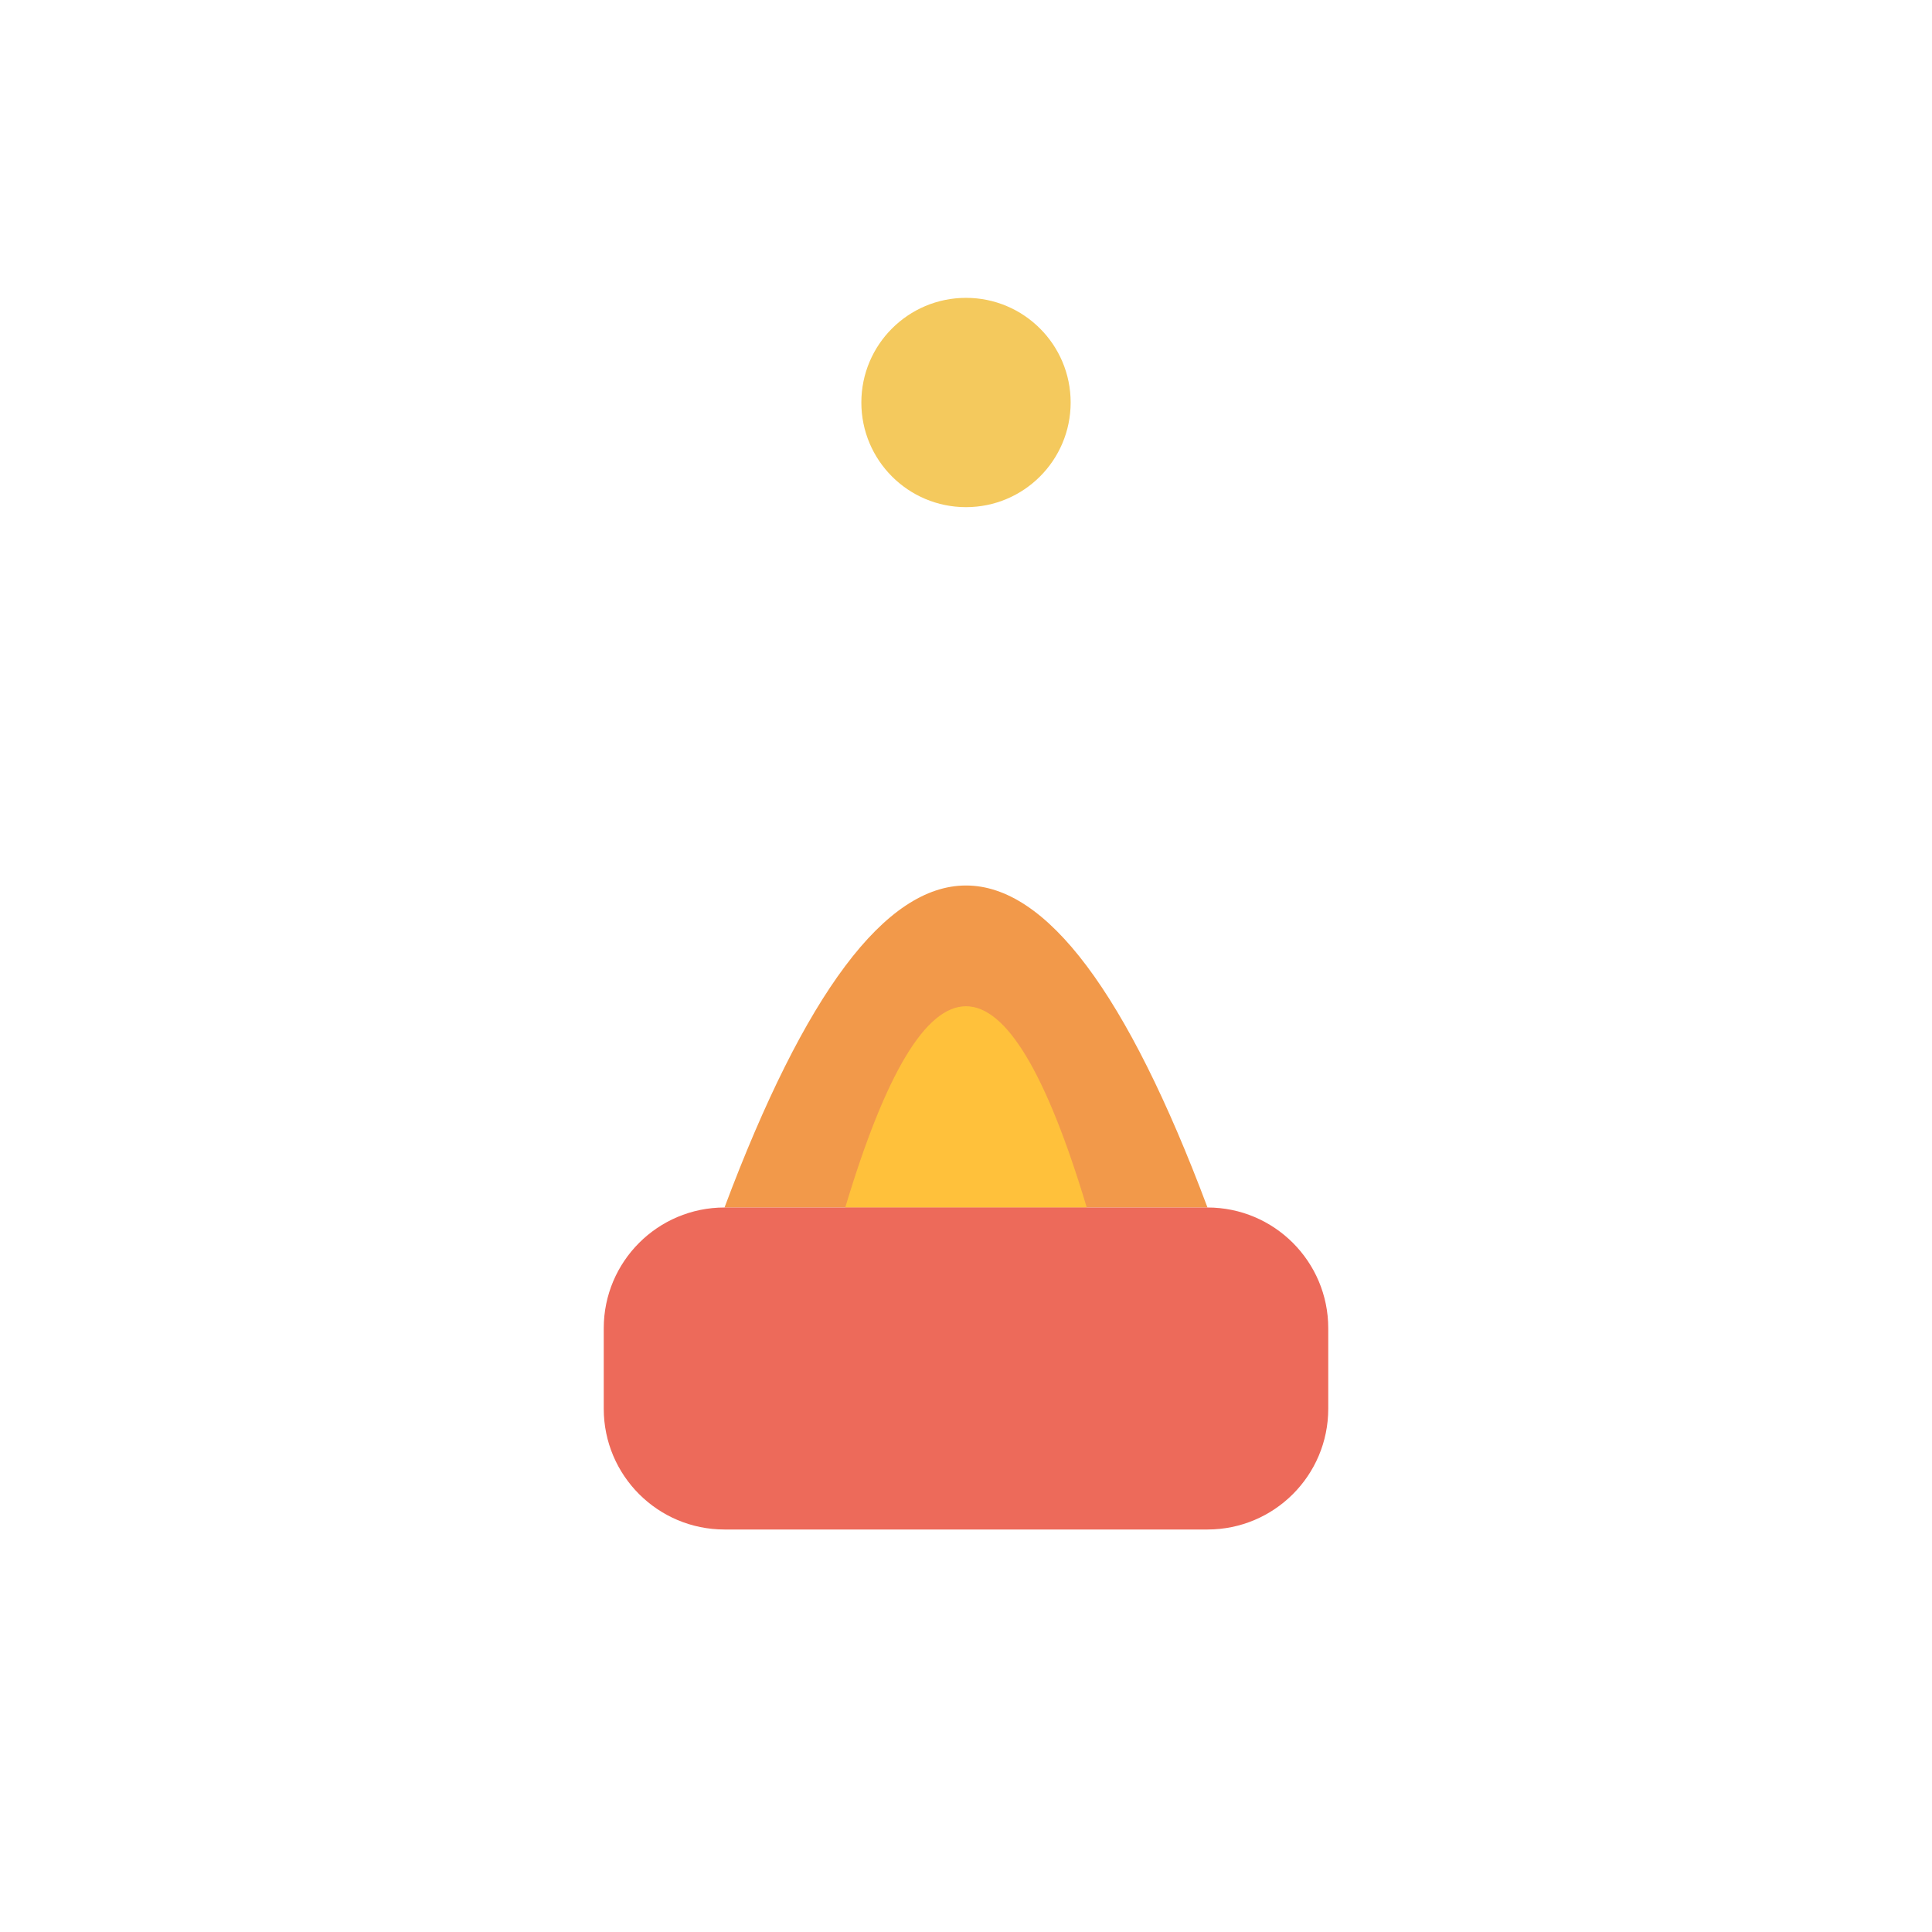
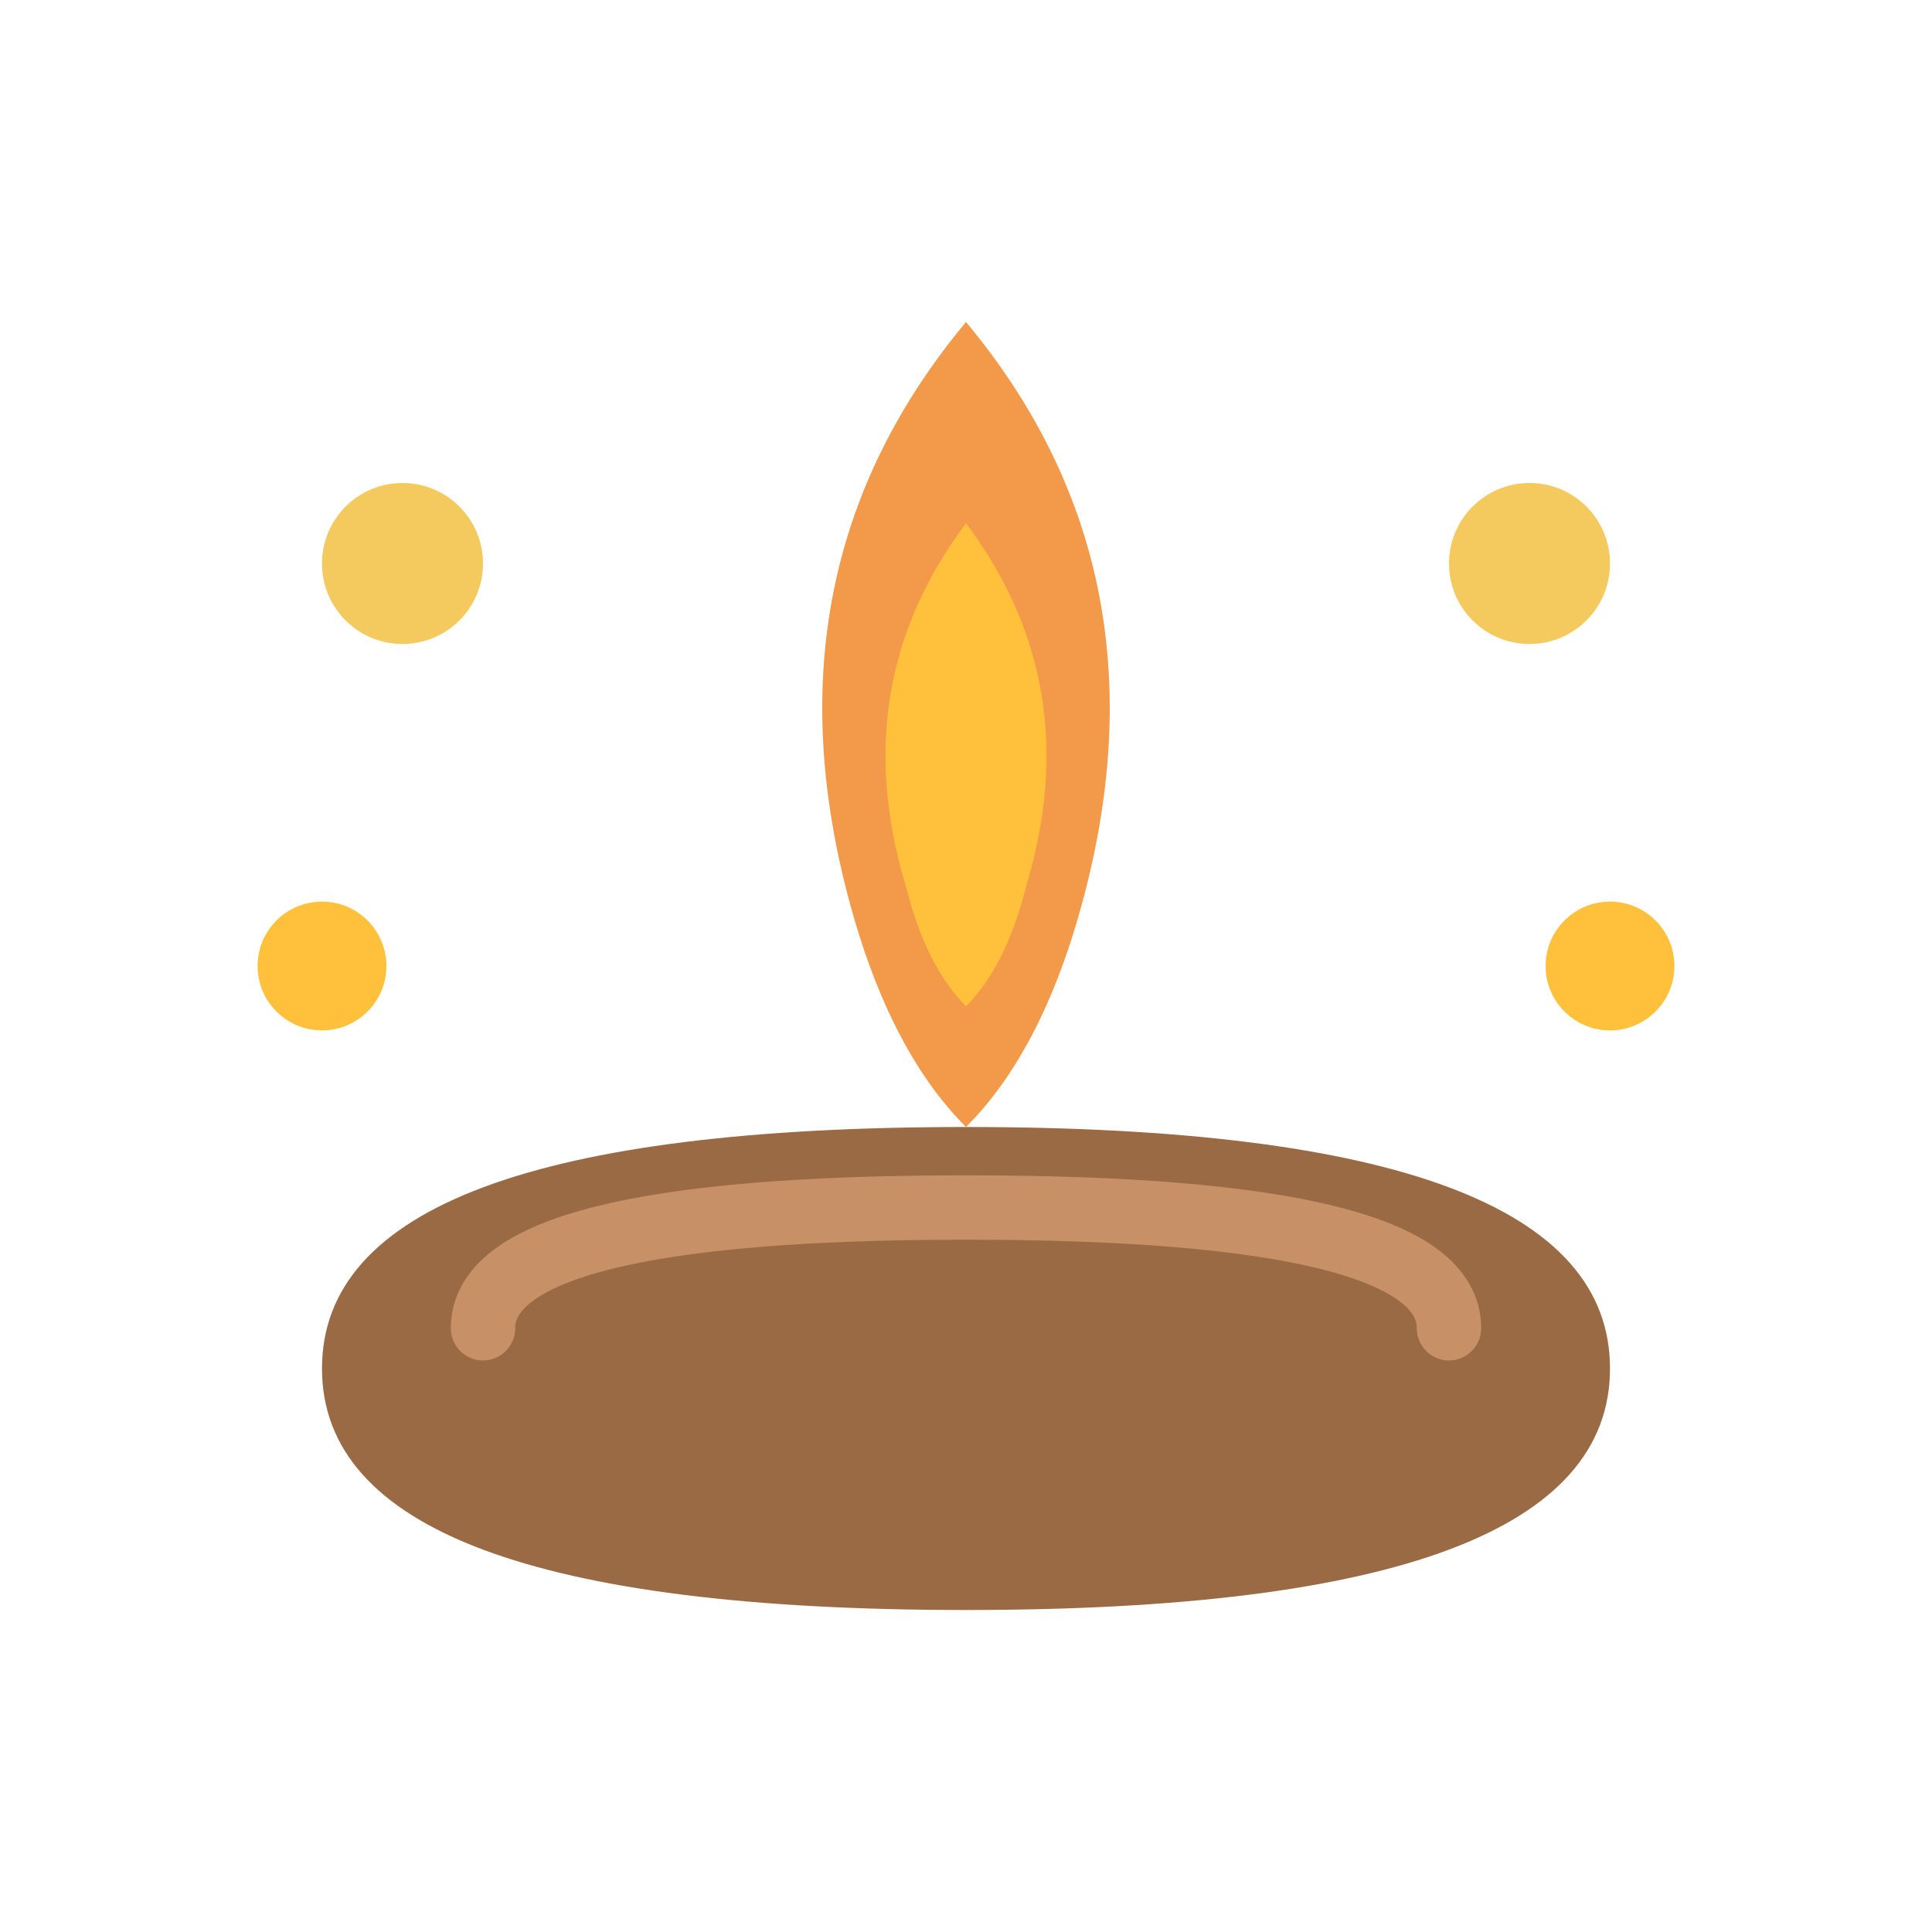
<svg xmlns="http://www.w3.org/2000/svg" viewBox="0 0 48 48" width="48" height="48">
-   <path d="M18 30 Q24 14 30 30 Z" fill="#F2994A" />
-   <path d="M21 30 Q24 20 27 30 Z" fill="#FFC13B" />
-   <rect x="15" y="30" width="18" height="8" rx="3" fill="#ED6A5A" />
-   <circle cx="24" cy="10" r="2.6" fill="#F4C95D" />
+   <path d="M24 8 Q29 14 27 22 Q26 26 24 28 Q22 26 21 22 Q19 14 24 8 Z" fill="#F2994A" />
+   <path d="M24 13 Q27 17 25.5 22 Q25 24 24 25 Q23 24 22.5 22 Q21 17 24 13 Z" fill="#FFC13B" />
+   <path d="M8 34 Q8 28 24 28 Q40 28 40 34 Q40 40 24 40 Q8 40 8 34 Z" fill="#9A6A44" />
+   <path d="M12 33 Q12 30 24 30 Q36 30 36 33" fill="none" stroke="#C89066" stroke-width="1.6" stroke-linecap="round" stroke-linejoin="round" />
+   <circle cx="10" cy="14" r="2" fill="#F4C95D" />
+   <circle cx="38" cy="14" r="2" fill="#F4C95D" />
+   <circle cx="8" cy="24" r="1.6" fill="#FFC13B" />
+   <circle cx="40" cy="24" r="1.6" fill="#FFC13B" />
</svg>
